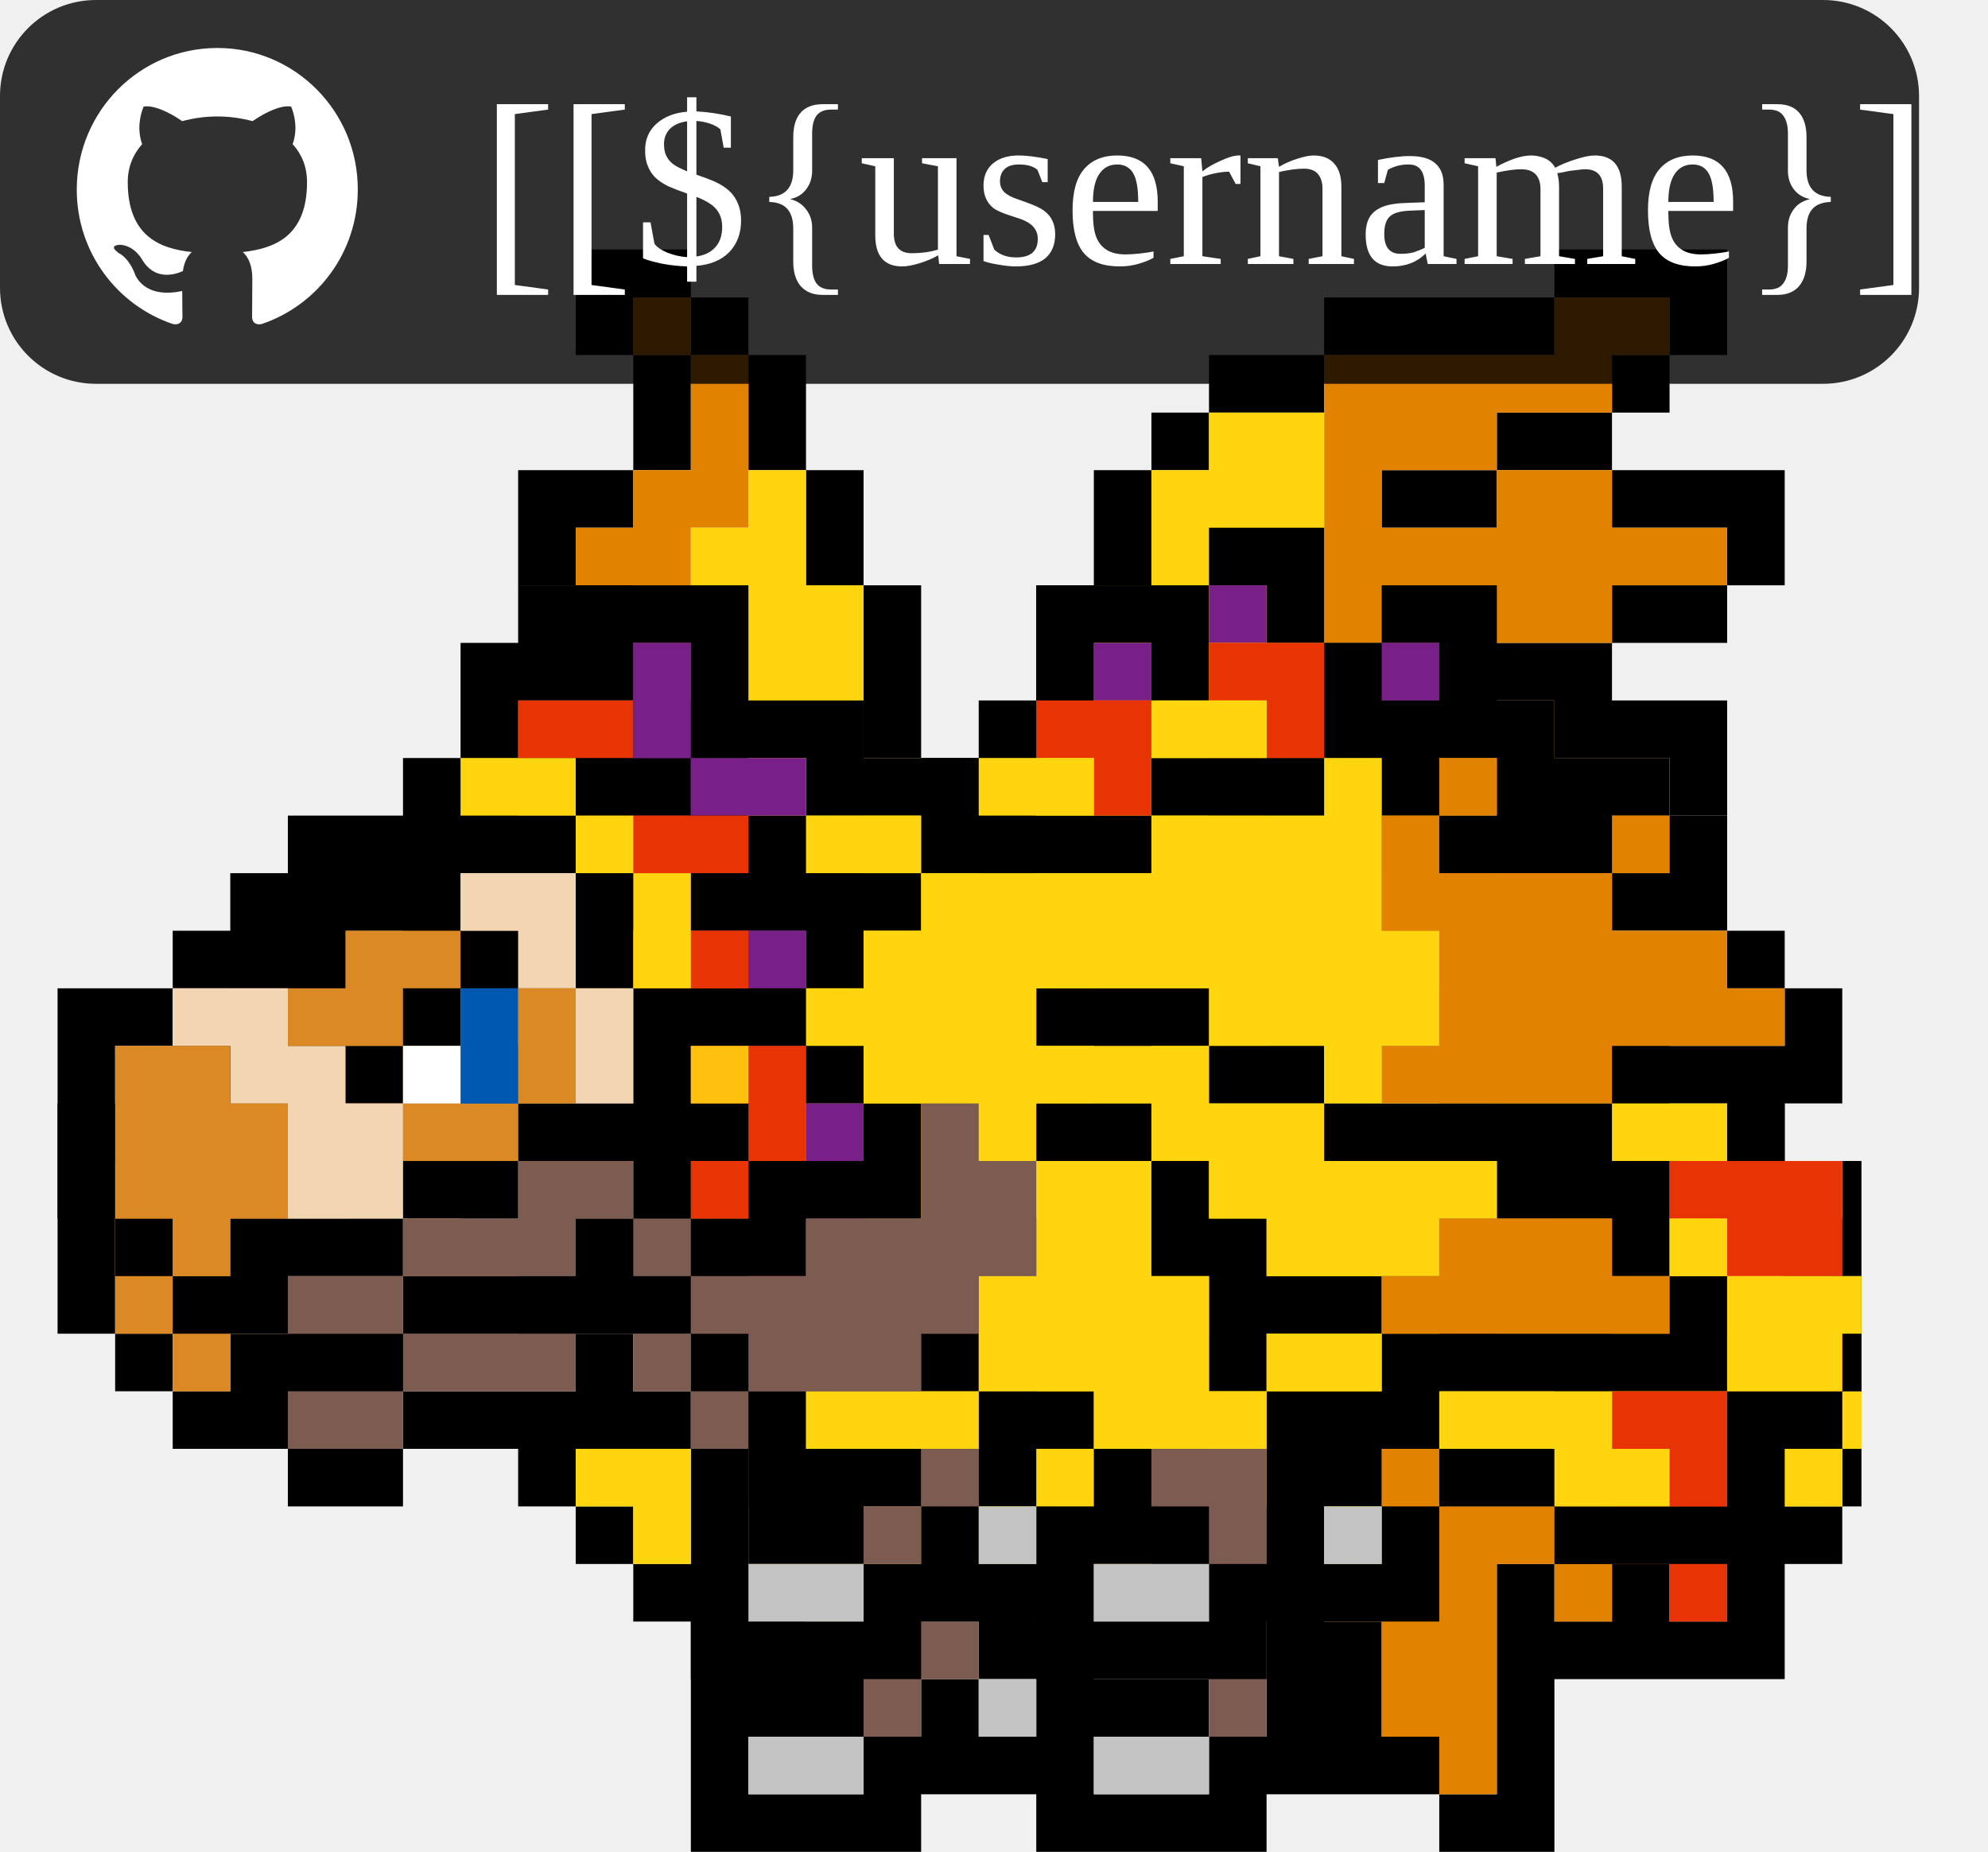
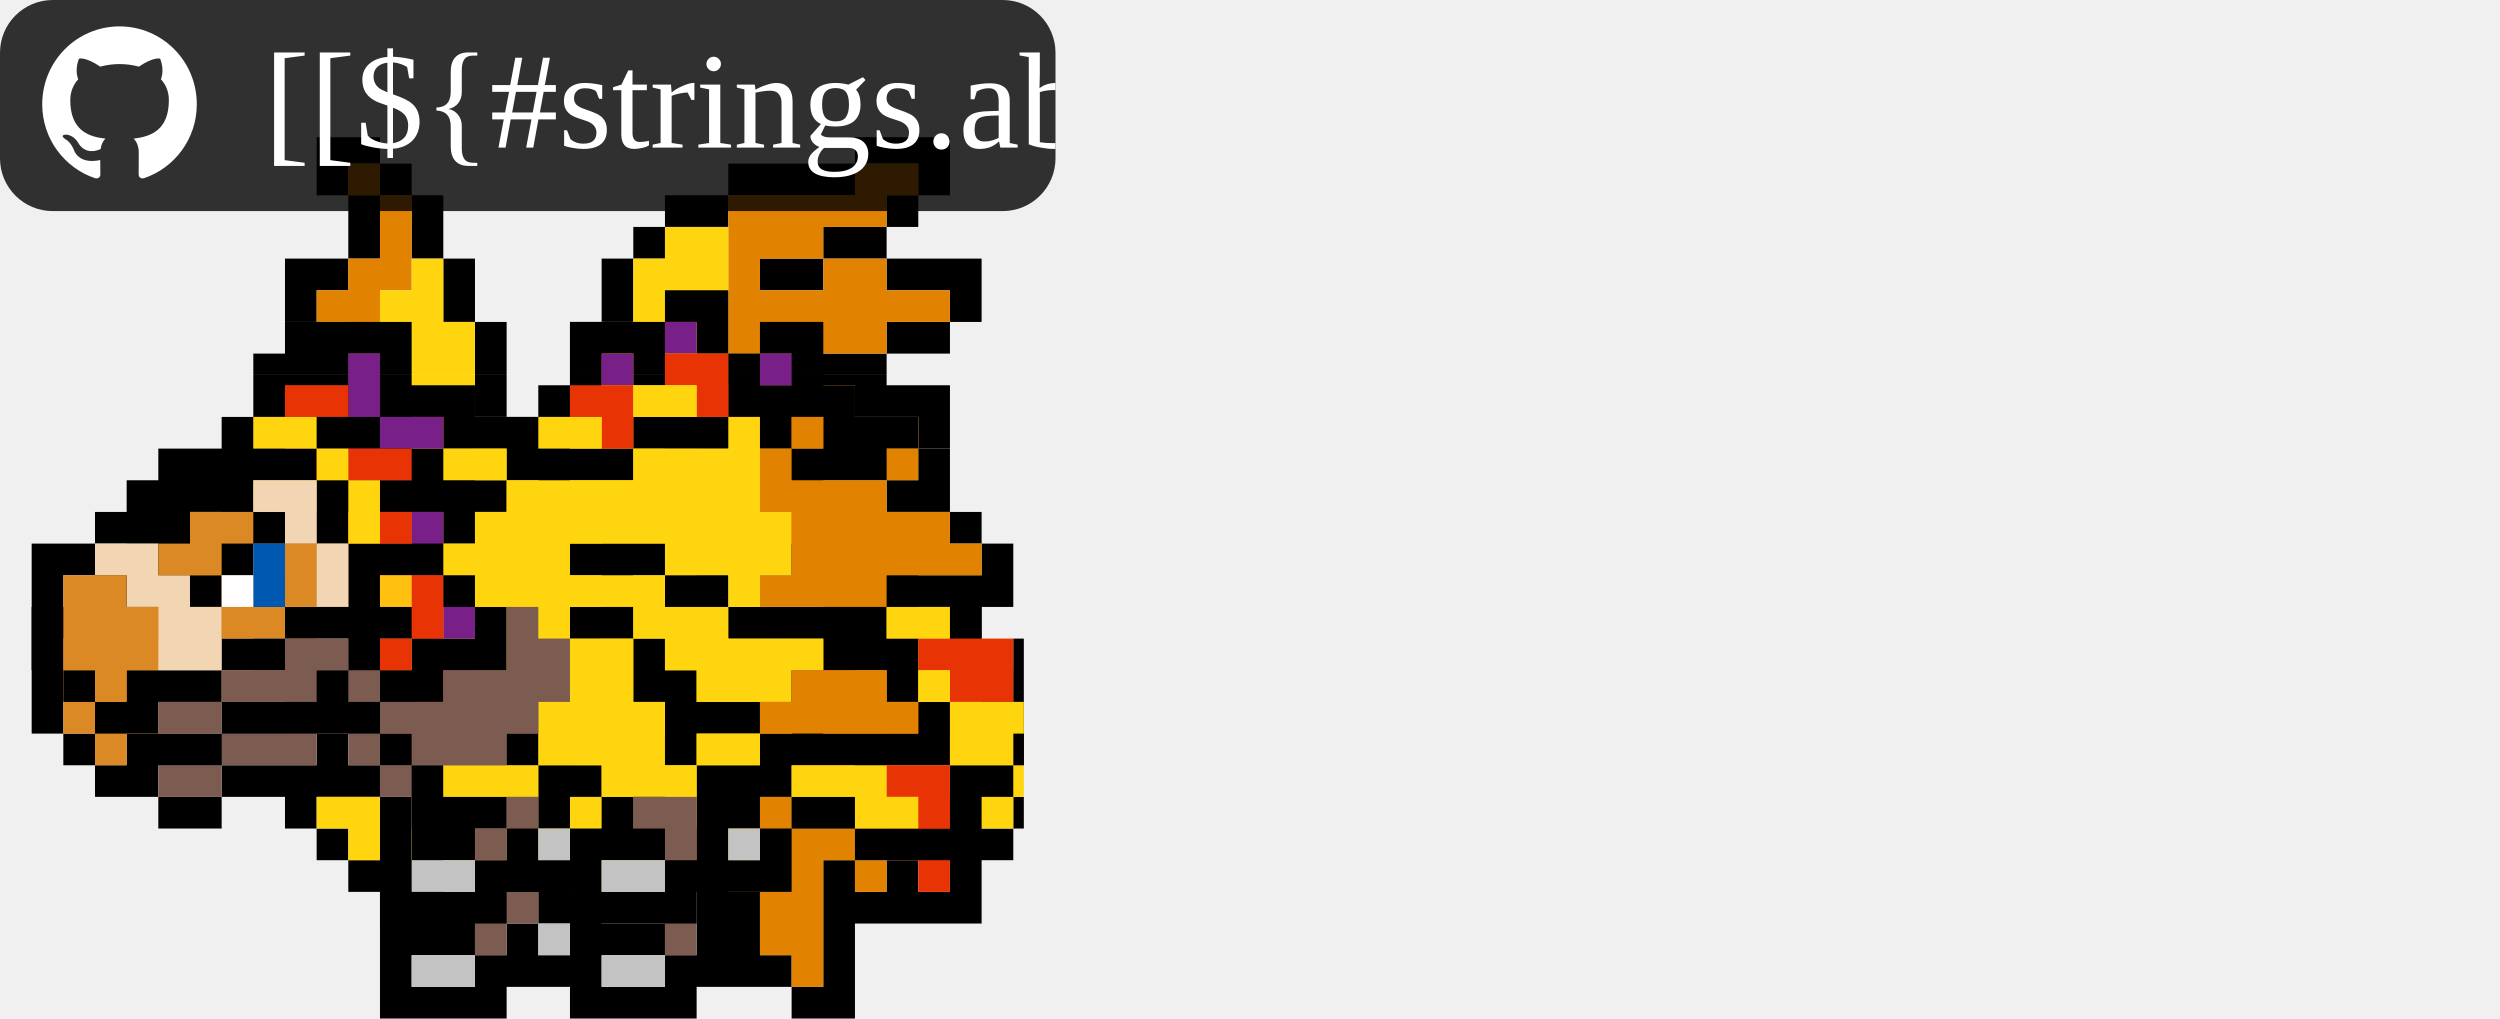
<svg xmlns="http://www.w3.org/2000/svg" fill="none" overflow="visible">
  <a href="https://github.com/[[${username}]]">
    <g id="body-[[${id}]]">
      <svg viewBox="0 0 100 100" width="100" height="100" x="-3" y="13">
        <g id="frame1-[[${id}]]">
          <path stroke="#000000" d="M33 0h6M84 0h9M33 1h6M84 1h9M33 2h6M84 2h9M33 3h3M39 3h3M72 3h12M90 3h3M33 4h3M39 4h3M72 4h12M90 4h3M33 5h3M39 5h3M72 5h12M90 5h3M36 6h3M42 6h3M66 6h6M87 6h3M36 7h3M42 7h3M66 7h6M87 7h3M36 8h3M42 8h3M66 8h6M87 8h3M36 9h3M42 9h3M63 9h3M81 9h6M36 10h3M42 10h3M63 10h3M81 10h6M36 11h3M42 11h3M63 11h3M81 11h6M30 12h6M45 12h3M60 12h3M75 12h6M87 12h9M30 13h6M45 13h3M60 13h3M75 13h6M87 13h9M30 14h6M45 14h3M60 14h3M75 14h6M87 14h9M30 15h3M45 15h3M60 15h3M93 15h3M30 16h3M45 16h3M60 16h3M93 16h3M30 17h3M45 17h3M60 17h3M93 17h3M33 18h3M48 18h3M57 18h3M87 18h6M33 19h3M48 19h3M57 19h3M87 19h6M33 20h3M48 20h3M57 20h3M87 20h6M36 21h3M48 21h3M57 21h3M72 21h15M36 22h3M48 22h3M57 22h3M72 22h15M36 23h3M48 23h3M57 23h3M72 23h15M30 24h12M48 24h3M57 24h3M84 24h9M30 25h12M48 25h3M57 25h3M84 25h9M30 26h12M48 26h3M57 26h3M84 26h9M27 27h9M39 27h3M51 27h6M69 27h6M90 27h3M27 28h9M39 28h3M51 28h6M69 28h6M90 28h3M27 29h9M39 29h3M51 29h6M69 29h6M90 29h3M27 30h3M39 30h9M51 30h6M75 30h15M27 31h3M39 31h9M51 31h6M75 31h15M27 32h3M39 32h9M51 32h6M75 32h15M24 33h3M33 33h6M45 33h3M54 33h3M66 33h3M78 33h3M24 34h3M33 34h6M45 34h3M54 34h3M66 34h3M78 34h3M24 35h3M33 35h6M45 35h3M54 35h3M66 35h3M78 35h3M18 36h15M42 36h3M51 36h3M69 36h6M81 36h3M18 37h15M42 37h3M51 37h3M69 37h6M81 37h3M18 38h15M42 38h3M51 38h3M69 38h6M81 38h3M15 39h12M33 39h3M39 39h12M60 39h6M69 39h3M75 39h9M15 40h12M33 40h3M39 40h12M60 40h6M69 40h3M75 40h9M15 41h12M33 41h3M39 41h12M60 41h6M69 41h3M75 41h9M12 42h9M27 42h3M33 42h3M45 42h3M60 42h3M66 42h6M81 42h9M12 43h9M27 43h3M33 43h3M45 43h3M60 43h3M66 43h6M81 43h9M12 44h9M27 44h3M33 44h3M45 44h3M60 44h3M66 44h6M81 44h9M6 45h6M24 45h3M36 45h9M57 45h3M72 45h3M78 45h3M87 45h9M6 46h6M24 46h3M36 46h9M57 46h3M72 46h3M78 46h3M87 46h9M6 47h6M24 47h3M36 47h9M57 47h3M72 47h3M78 47h3M87 47h9M6 48h3M21 48h3M36 48h3M45 48h3M60 48h3M75 48h3M93 48h3M6 49h3M21 49h3M36 49h3M45 49h3M60 49h3M75 49h3M93 49h3M6 50h3M21 50h3M36 50h3M45 50h3M60 50h3M75 50h3M93 50h3M6 51h3M30 51h12M48 51h3M57 51h6M75 51h6M96 51h3M6 52h3M30 52h12M48 52h3M57 52h6M75 52h6M96 52h3M6 53h3M30 53h12M48 53h3M57 53h6M75 53h6M96 53h3M6 54h3M24 54h6M36 54h3M42 54h9M60 54h3M78 54h3M99 54h3M6 55h3M24 55h6M36 55h3M42 55h9M60 55h3M78 55h3M99 55h3M6 56h3M24 56h6M36 56h3M42 56h9M60 56h3M78 56h3M99 56h3M9 57h3M15 57h9M33 57h3M39 57h6M63 57h3M78 57h9M99 57h6M9 58h3M15 58h9M33 58h3M39 58h6M63 58h3M78 58h9M99 58h6M9 59h3M15 59h9M33 59h3M39 59h6M63 59h3M78 59h9M99 59h6M12 60h6M24 60h15M63 60h3M84 60h3M102 60h3M12 61h6M24 61h15M63 61h3M84 61h3M102 61h3M12 62h6M24 62h15M63 62h3M84 62h3M102 62h3M18 63h6M30 63h3M39 63h3M51 63h3M63 63h3M78 63h6M99 63h3M18 64h6M30 64h3M39 64h3M51 64h3M63 64h3M78 64h6M99 64h3M18 65h6M30 65h3M39 65h3M51 65h3M63 65h3M78 65h6M99 65h3M33 66h3M39 66h3M51 66h3M63 66h6M84 66h3M93 66h6M33 67h3M39 67h3M51 67h3M63 67h6M84 67h3M93 67h6M33 68h3M39 68h3M51 68h3M63 68h6M84 68h3M93 68h6M36 69h9M51 69h6M66 69h6M81 69h3M87 69h3M93 69h3M36 70h9M51 70h6M66 70h6M81 70h3M87 70h3M93 70h3M36 71h9M51 71h6M66 71h6M81 71h3M87 71h3M93 71h3M39 72h9M54 72h6M69 72h6M81 72h15M39 73h9M54 73h6M69 73h6M81 73h15M39 74h9M54 74h6M69 74h6M81 74h15M39 75h9M51 75h3M57 75h9M69 75h6M81 75h3M39 76h9M51 76h3M57 76h9M69 76h6M81 76h3M39 77h9M51 77h3M57 77h9M69 77h6M81 77h3M39 78h3M48 78h12M66 78h12M81 78h3M39 79h3M48 79h12M66 79h12M81 79h3M39 80h3M48 80h12M66 80h12M81 80h3M39 81h12M57 81h12M78 81h6M39 82h12M57 82h12M78 82h6M39 83h12M57 83h12M78 83h6" />
          <path stroke="#e18200" d="M36 3h3M84 3h6M36 4h3M84 4h6M36 5h3M84 5h6M39 6h3M72 6h15M39 7h3M72 7h15M39 8h3M72 8h15M39 9h3M72 9h9M39 10h3M72 10h9M39 11h3M72 11h9M36 12h6M72 12h3M81 12h6M36 13h6M72 13h3M81 13h6M36 14h6M72 14h3M81 14h6M33 15h6M72 15h21M33 16h6M72 16h21M33 17h6M72 17h21M36 18h3M72 18h15M36 19h3M72 19h15M36 20h3M72 20h15M69 21h3M69 22h3M69 23h3M69 24h15M69 25h15M69 26h15M66 27h3M75 27h15M66 28h3M75 28h15M66 29h3M75 29h15M66 30h9M66 31h9M66 32h9M63 33h3M69 33h9M63 34h3M69 34h9M63 35h3M69 35h9M60 36h9M75 36h6M60 37h9M75 37h6M60 38h9M75 38h6M66 39h3M66 40h3M66 41h3M78 60h6M78 61h6M78 62h6M75 63h3M75 64h3M75 65h3M75 66h9M75 67h9M75 68h9M72 69h9M84 69h3M72 70h9M84 70h3M72 71h9M84 71h3M75 72h6M75 73h6M75 74h6M75 75h6M75 76h6M75 77h6M78 78h3M78 79h3M78 80h3" />
          <path stroke="#ffd50f" d="M66 9h6M66 10h6M66 11h6M42 12h3M63 12h9M42 13h3M63 13h9M42 14h3M63 14h9M39 15h6M63 15h9M39 16h6M63 16h9M39 17h6M63 17h9M39 18h9M60 18h12M39 19h9M60 19h12M39 20h9M60 20h12M39 21h9M60 21h9M39 22h9M60 22h9M39 23h9M60 23h9M42 24h6M60 24h9M42 25h6M60 25h9M42 26h6M60 26h9M42 27h9M57 27h9M42 28h9M57 28h9M42 29h9M57 29h9M48 30h3M57 30h9M48 31h3M57 31h9M48 32h3M57 32h9M27 33h6M48 33h6M57 33h6M27 34h6M48 34h6M57 34h6M27 35h6M48 35h6M57 35h6M33 36h3M45 36h6M54 36h6M33 37h3M45 37h6M54 37h6M33 38h3M45 38h6M54 38h6M36 39h3M51 39h9M36 40h3M51 40h9M36 41h3M51 41h9M36 42h3M48 42h12M63 42h3M36 43h3M48 43h12M63 43h3M36 44h3M48 44h12M63 44h3M45 45h12M60 45h12M81 45h6M45 46h12M60 46h12M81 46h6M45 47h12M60 47h12M81 47h6M48 48h12M63 48h12M78 48h6M90 48h3M48 49h12M63 49h12M78 49h6M90 49h3M48 50h12M63 50h12M78 50h6M90 50h3M54 51h3M63 51h12M84 51h12M54 52h3M63 52h12M84 52h12M54 53h3M63 53h12M84 53h12M57 54h3M63 54h15M81 54h6M57 55h3M63 55h15M81 55h6M57 56h3M63 56h15M81 56h6M57 57h6M66 57h12M87 57h6M57 58h6M66 58h12M87 58h6M57 59h6M66 59h12M87 59h6M54 60h9M66 60h12M87 60h15M54 61h9M66 61h12M87 61h15M54 62h9M66 62h12M87 62h15M33 63h6M54 63h9M66 63h9M93 63h6M33 64h6M54 64h9M66 64h9M93 64h6M33 65h6M54 65h9M66 65h9M93 65h6M36 66h3M42 66h9M54 66h9M69 66h6M36 67h3M42 67h9M54 67h9M69 67h6M36 68h3M42 68h9M54 68h9M69 68h6M45 69h6M57 69h9M45 70h6M57 70h9M45 71h6M57 71h9" />
          <path stroke="#782088" d="M36 27h3M36 28h3M36 29h3M36 30h3M36 31h3M36 32h3M39 33h6M39 34h6M39 35h6M42 42h3M42 43h3M42 44h3M45 51h3M45 52h3M45 53h3" />
          <path stroke="#e83404" d="M30 30h6M30 31h6M30 32h6M36 36h6M36 37h6M36 38h6M39 42h3M39 43h3M39 44h3M42 48h3M84 48h6M42 49h3M84 49h6M42 50h3M84 50h6M42 51h3M81 51h3M42 52h3M81 52h3M42 53h3M81 53h3M39 54h3M87 54h12M39 55h3M87 55h12M39 56h3M87 56h12M93 57h6M93 58h6M93 59h6M84 63h9M84 64h9M84 65h9M87 66h6M87 67h6M87 68h6M90 69h3M90 70h3M90 71h3" />
          <path stroke="#f2d6b3" d="M27 39h6M27 40h6M27 41h6M30 42h3M30 43h3M30 44h3M12 45h6M33 45h3M12 46h6M33 46h3M12 47h6M33 47h3M15 48h6M33 48h3M15 49h6M33 49h3M15 50h6M33 50h3M18 51h6M18 52h6M18 53h6M18 54h6M18 55h6M18 56h6" />
          <path stroke="#da8925" d="M21 42h6M21 43h6M21 44h6M18 45h6M30 45h3M18 46h6M30 46h3M18 47h6M30 47h3M9 48h6M30 48h3M9 49h6M30 49h3M9 50h6M30 50h3M9 51h9M24 51h6M9 52h9M24 52h6M9 53h9M24 53h6M9 54h9M9 55h9M9 56h9M12 57h3M12 58h3M12 59h3" />
          <path stroke="#0058b0" d="M27 45h3M27 46h3M27 47h3M27 48h3M27 49h3M27 50h3" />
          <path stroke="#ffffff" d="M24 48h3M24 49h3M24 50h3" />
          <path stroke="#ffc010" d="M39 48h3M39 49h3M39 50h3" />
          <path stroke="#7c5c50" d="M51 51h3M51 52h3M51 53h3M30 54h6M51 54h6M30 55h6M51 55h6M30 56h6M51 56h6M24 57h9M36 57h3M45 57h12M24 58h9M36 58h3M45 58h12M24 59h9M36 59h3M45 59h12M18 60h6M39 60h15M18 61h6M39 61h15M18 62h6M39 62h15M42 63h9M42 64h9M42 65h9M48 72h6M60 72h9M48 73h6M60 73h9M48 74h6M60 74h9M48 75h3M66 75h3M48 76h3M66 76h3M48 77h3M66 77h3" />
          <path stroke="#c3c3c3" d="M54 75h3M54 76h3M54 77h3M42 78h6M60 78h6M42 79h6M60 79h6M42 80h6M60 80h6" />
        </g>
        <g id="frame2-[[${id}]]">
          <path stroke="#000000" d="M66 15h6M66 16h6M66 17h6M30 18h12M57 18h9M69 18h3M75 18h6M30 19h12M57 19h9M69 19h3M75 19h6M30 20h12M57 20h9M69 20h3M75 20h6M27 21h9M39 21h3M57 21h3M63 21h3M72 21h3M78 21h3M27 22h9M39 22h3M57 22h3M63 22h3M72 22h3M78 22h3M27 23h9M39 23h3M57 23h3M63 23h3M72 23h3M78 23h3M27 24h3M39 24h9M54 24h3M72 24h12M27 25h3M39 25h9M54 25h3M72 25h12M27 26h3M39 26h9M54 26h3M72 26h12M24 27h3M33 27h6M45 27h9M63 27h9M75 27h3M81 27h9M24 28h3M33 28h6M45 28h9M63 28h9M75 28h3M81 28h9M24 29h3M33 29h6M45 29h9M63 29h9M75 29h3M81 29h9M18 30h15M42 30h3M51 30h12M78 30h9M90 30h3M18 31h15M42 31h3M51 31h12M78 31h9M90 31h3M18 32h15M42 32h3M51 32h12M78 32h9M90 32h3M15 33h12M33 33h3M39 33h12M87 33h6M15 34h12M33 34h3M39 34h12M87 34h6M15 35h12M33 35h3M39 35h12M87 35h6M12 36h9M27 36h3M33 36h3M45 36h3M93 36h3M12 37h9M27 37h3M33 37h3M45 37h3M93 37h3M12 38h9M27 38h3M33 38h3M45 38h3M93 38h3M6 39h6M24 39h3M36 39h9M57 39h9M96 39h3M6 40h6M24 40h3M36 40h9M57 40h9M96 40h3M6 41h6M24 41h3M36 41h9M57 41h9M96 41h3M6 42h3M21 42h3M36 42h3M45 42h3M66 42h6M87 42h12M6 43h3M21 43h3M36 43h3M45 43h3M66 43h6M87 43h12M6 44h3M21 44h3M36 44h3M45 44h3M66 44h6M87 44h12M6 45h3M30 45h12M48 45h3M57 45h6M72 45h15M93 45h3M6 46h3M30 46h12M48 46h3M57 46h6M72 46h15M93 46h3M6 47h3M30 47h12M48 47h3M57 47h6M72 47h15M93 47h3M6 48h3M24 48h6M36 48h3M42 48h9M63 48h3M81 48h9M99 48h3M6 49h3M24 49h6M36 49h3M42 49h9M63 49h3M81 49h9M99 49h3M6 50h3M24 50h6M36 50h3M42 50h9M63 50h3M81 50h9M99 50h3M9 51h3M15 51h9M33 51h3M39 51h6M63 51h6M87 51h3M99 51h6M9 52h3M15 52h9M33 52h3M39 52h6M63 52h6M87 52h3M99 52h6M9 53h3M15 53h9M33 53h3M39 53h6M63 53h6M87 53h3M99 53h6M12 54h6M24 54h15M66 54h9M90 54h3M102 54h3M12 55h6M24 55h15M66 55h9M90 55h3M102 55h3M12 56h6M24 56h15M66 56h9M90 56h3M102 56h3M18 57h6M39 57h3M51 57h3M66 57h3M75 57h18M99 57h3M18 58h6M39 58h3M51 58h3M66 58h3M75 58h18M99 58h3M18 59h6M39 59h3M51 59h3M66 59h3M75 59h18M99 59h3M42 60h3M54 60h6M69 60h9M93 60h6M42 61h3M54 61h6M69 61h9M93 61h6M42 62h3M54 62h6M69 62h9M93 62h6M42 63h9M54 63h3M60 63h3M69 63h6M78 63h6M93 63h3M42 64h9M54 64h3M60 64h3M69 64h6M78 64h6M93 64h3M42 65h9M54 65h3M60 65h3M69 65h6M78 65h6M93 65h3M42 66h6M51 66h3M57 66h9M69 66h3M75 66h3M84 66h12M42 67h6M51 67h3M57 67h9M69 67h3M75 67h3M84 67h12M42 68h6M51 68h3M57 68h9M69 68h3M75 68h3M84 68h12M39 69h3M48 69h12M66 69h12M39 70h3M48 70h12M66 70h12M39 71h3M48 71h12M66 71h12M39 72h12M57 72h12M39 73h12M57 73h12M39 74h12M57 74h12" />
          <path stroke="#782088" d="M66 18h3M66 19h3M66 20h3M36 21h3M60 21h3M75 21h3M36 22h3M60 22h3M75 22h3M36 23h3M60 23h3M75 23h3M36 24h3M36 25h3M36 26h3M39 27h6M39 28h6M39 29h6M42 36h3M42 37h3M42 38h3M45 45h3M45 46h3M45 47h3" />
          <path stroke="#e83404" d="M66 21h6M66 22h6M66 23h6M30 24h6M57 24h6M69 24h3M30 25h6M57 25h6M69 25h3M30 26h6M57 26h6M69 26h3M60 27h3M60 28h3M60 29h3M36 30h6M36 31h6M36 32h6M39 36h3M39 37h3M39 38h3M42 42h3M42 43h3M42 44h3M42 45h3M42 46h3M42 47h3M39 48h3M90 48h9M39 49h3M90 49h9M39 50h3M90 50h9M93 51h6M93 52h6M93 53h6M87 60h6M87 61h6M87 62h6M90 63h3M90 64h3M90 65h3" />
          <path stroke="#ffd50f" d="M63 24h6M63 25h6M63 26h6M27 27h6M54 27h6M72 27h3M27 28h6M54 28h6M72 28h3M27 29h6M54 29h6M72 29h3M33 30h3M45 30h6M63 30h12M33 31h3M45 31h6M63 31h12M33 32h3M45 32h6M63 32h12M36 33h3M51 33h24M36 34h3M51 34h24M36 35h3M51 35h24M36 36h3M48 36h30M36 37h3M48 37h30M36 38h3M48 38h30M45 39h12M66 39h12M45 40h12M66 40h12M45 41h12M66 41h12M48 42h18M72 42h3M48 43h18M72 43h3M48 44h18M72 44h3M54 45h3M63 45h9M87 45h6M54 46h3M63 46h9M87 46h6M54 47h3M63 47h9M87 47h6M57 48h6M66 48h15M57 49h6M66 49h15M57 50h6M66 50h15M57 51h6M69 51h9M90 51h3M57 52h6M69 52h9M90 52h3M57 53h6M69 53h9M90 53h3M54 54h12M93 54h9M54 55h12M93 55h9M54 56h12M93 56h9M54 57h12M69 57h6M93 57h6M54 58h12M69 58h6M93 58h6M54 59h12M69 59h6M93 59h6M45 60h9M60 60h9M78 60h9M45 61h9M60 61h9M78 61h9M45 62h9M60 62h9M78 62h9M84 63h6M84 64h6M84 65h6" />
          <path stroke="#e18200" d="M78 27h3M78 28h3M78 29h3M75 30h3M87 30h3M75 31h3M87 31h3M75 32h3M87 32h3M75 33h12M75 34h12M75 35h12M78 36h15M78 37h15M78 38h15M78 39h18M78 40h18M78 41h18M75 42h12M75 43h12M75 44h12M78 51h9M78 52h9M78 53h9M75 54h15M75 55h15M75 56h15" />
          <path stroke="#f2d6b3" d="M27 33h6M27 34h6M27 35h6M30 36h3M30 37h3M30 38h3M12 39h6M33 39h3M12 40h6M33 40h3M12 41h6M33 41h3M15 42h6M33 42h3M15 43h6M33 43h3M15 44h6M33 44h3M18 45h6M18 46h6M18 47h6M18 48h6M18 49h6M18 50h6" />
          <path stroke="#da8925" d="M21 36h6M21 37h6M21 38h6M18 39h6M30 39h3M18 40h6M30 40h3M18 41h6M30 41h3M9 42h6M30 42h3M9 43h6M30 43h3M9 44h6M30 44h3M9 45h9M24 45h6M9 46h9M24 46h6M9 47h9M24 47h6M9 48h9M9 49h9M9 50h9M12 51h3M12 52h3M12 53h3" />
          <path stroke="#0058b0" d="M27 39h3M27 40h3M27 41h3M27 42h3M27 43h3M27 44h3" />
          <path stroke="#ffffff" d="M24 42h3M24 43h3M24 44h3" />
          <path stroke="#ffc010" d="M39 42h3M39 43h3M39 44h3" />
          <path stroke="#7c5c50" d="M51 45h3M51 46h3M51 47h3M30 48h6M51 48h6M30 49h6M51 49h6M30 50h6M51 50h6M24 51h9M36 51h3M45 51h12M24 52h9M36 52h3M45 52h12M24 53h9M36 53h3M45 53h12M18 54h6M39 54h15M18 55h6M39 55h15M18 56h6M39 56h15M42 57h9M42 58h9M42 59h9M51 63h3M63 63h6M51 64h3M63 64h6M51 65h3M63 65h6M48 66h3M66 66h3M48 67h3M66 67h3M48 68h3M66 68h3" />
          <path stroke="#c3c3c3" d="M54 66h3M72 66h3M54 67h3M72 67h3M54 68h3M72 68h3M42 69h6M60 69h6M42 70h6M60 70h6M42 71h6M60 71h6" />
        </g>
      </svg>
      <svg viewBox="0 0 100 30" width="100" height="30" x="0" y="0">
        <g id="username-[[${id}]]">
          <rect x="0" y="0" width="100" height="20" fill="black" fill-opacity="0.8" rx="5" />
          <svg x="4" y="2.5" width="15" height="15" viewBox="0 0 100 100">
            <path fill-rule="evenodd" clip-rule="evenodd" d="M48.854 0C21.839 0 0 22 0 49.217c0 21.756 13.993 40.172 33.405 46.69 2.427.49 3.316-1.059 3.316-2.362 0-1.141-.08-5.052-.08-9.127-13.59 2.934-16.42-5.867-16.42-5.867-2.184-5.704-5.42-7.17-5.42-7.17-4.448-3.015.324-3.015.324-3.015 4.934.326 7.523 5.052 7.523 5.052 4.367 7.496 11.404 5.378 14.235 4.074.404-3.178 1.699-5.378 3.074-6.6-10.839-1.141-22.243-5.378-22.243-24.283 0-5.378 1.94-9.778 5.014-13.2-.485-1.222-2.184-6.275.486-13.038 0 0 4.125-1.304 13.426 5.052a46.97 46.97 0 0 1 12.214-1.63c4.125 0 8.33.571 12.213 1.63 9.302-6.356 13.427-5.052 13.427-5.052 2.67 6.763.97 11.816.485 13.038 3.155 3.422 5.015 7.822 5.015 13.2 0 18.905-11.404 23.06-22.324 24.283 1.78 1.548 3.316 4.481 3.316 9.126 0 6.6-.08 11.897-.08 13.526 0 1.304.89 2.853 3.316 2.364 19.412-6.52 33.405-24.935 33.405-46.691C97.707 22 75.788 0 48.854 0z" fill="#fff" />
          </svg>
-           <text x="25" y="11" dominant-baseline="middle" style="fill:white" textLength="70" lengthAdjust="spacing">
-                         [[${username}]]
+           <text x="25" y="11" dominant-baseline="middle" style="fill:white" font-size="13">
+                         [[${#strings.abbreviate(username, 12)}]]
                    </text>
          <rect x="0" y="23" width="[[${exp}]]" height="2" fill="#48ff00" rx="1" />
        </g>
      </svg>
    </g>
  </a>
  <style>
        #frame1-[[${id}]] {
        animation: 1s frameToggle infinite;
        }
        #frame2-[[${id}]] {
        animation: 1s frameToggle infinite reverse;
        }
        #body-[[${id}]] {
        animation: move-body-[[${id}]] [[${motion.duration}]]s infinite;
        }
        #username-[[${id}]] {
        animation: move-username-[[${id}]] [[${motion.duration}]]s infinite;
        }
        @keyframes move-body-[[${id}]] {
        0%, 10% {
        transform: translate([[${motion.positions[0].x}]]%, [[${y}]]%) scaleX([[${motion.positions[0].direction}]]);
        }
        20%, 30% {
        transform: translate([[${motion.positions[1].x}]]%, [[${y}]]%) scaleX([[${motion.positions[1].direction}]]);
        }
        40%, 50% {
        transform: translate([[${motion.positions[2].x}]]%, [[${y}]]%) scaleX([[${motion.positions[2].direction}]]);
        }
        50.01% {
        transform: translate([[${motion.positions[3].x}]]%, [[${y}]]%) scaleX([[${motion.positions[3].direction}]]);
        }
        60%, 70% {
        transform: translate([[${motion.positions[4].x}]]%, [[${y}]]%) scaleX([[${motion.positions[4].direction}]]);
        }
        80%, 100% {
        transform: translate([[${motion.positions[5].x}]]%, [[${y}]]%) scaleX([[${motion.positions[5].direction}]]);
        }
        }
        @keyframes move-username-[[${id}]] {
        0%, 10% {
        transform: scaleX([[${motion.positions[0].direction}]])
        translateX([[${motion.positions[0].direction &gt; 0 ? 0: -100}]]%);
        }
        20%, 30% {
        transform: scaleX([[${motion.positions[1].direction}]])
        translateX([[${motion.positions[1].direction &gt; 0 ? 0: -100}]]%);
        }
        40%, 50% {
        transform: scaleX([[${motion.positions[2].direction}]])
        translateX([[${motion.positions[2].direction &gt; 0 ? 0: -100}]]%);
        }
        50.01% {
        transform: scaleX([[${motion.positions[3].direction}]])
        translateX([[${motion.positions[3].direction &gt; 0 ? 0: -100}]]%);
        }
        60%, 70% {
        transform: scaleX([[${motion.positions[4].direction}]])
        translateX([[${motion.positions[4].direction &gt; 0 ? 0: -100}]]%);
        }
        80%, 100% {
        transform: scaleX([[${motion.positions[5].direction}]])
        translateX([[${motion.positions[5].direction &gt; 0 ? 0: -100}]]%);
        }
        }
    </style>
</svg>
